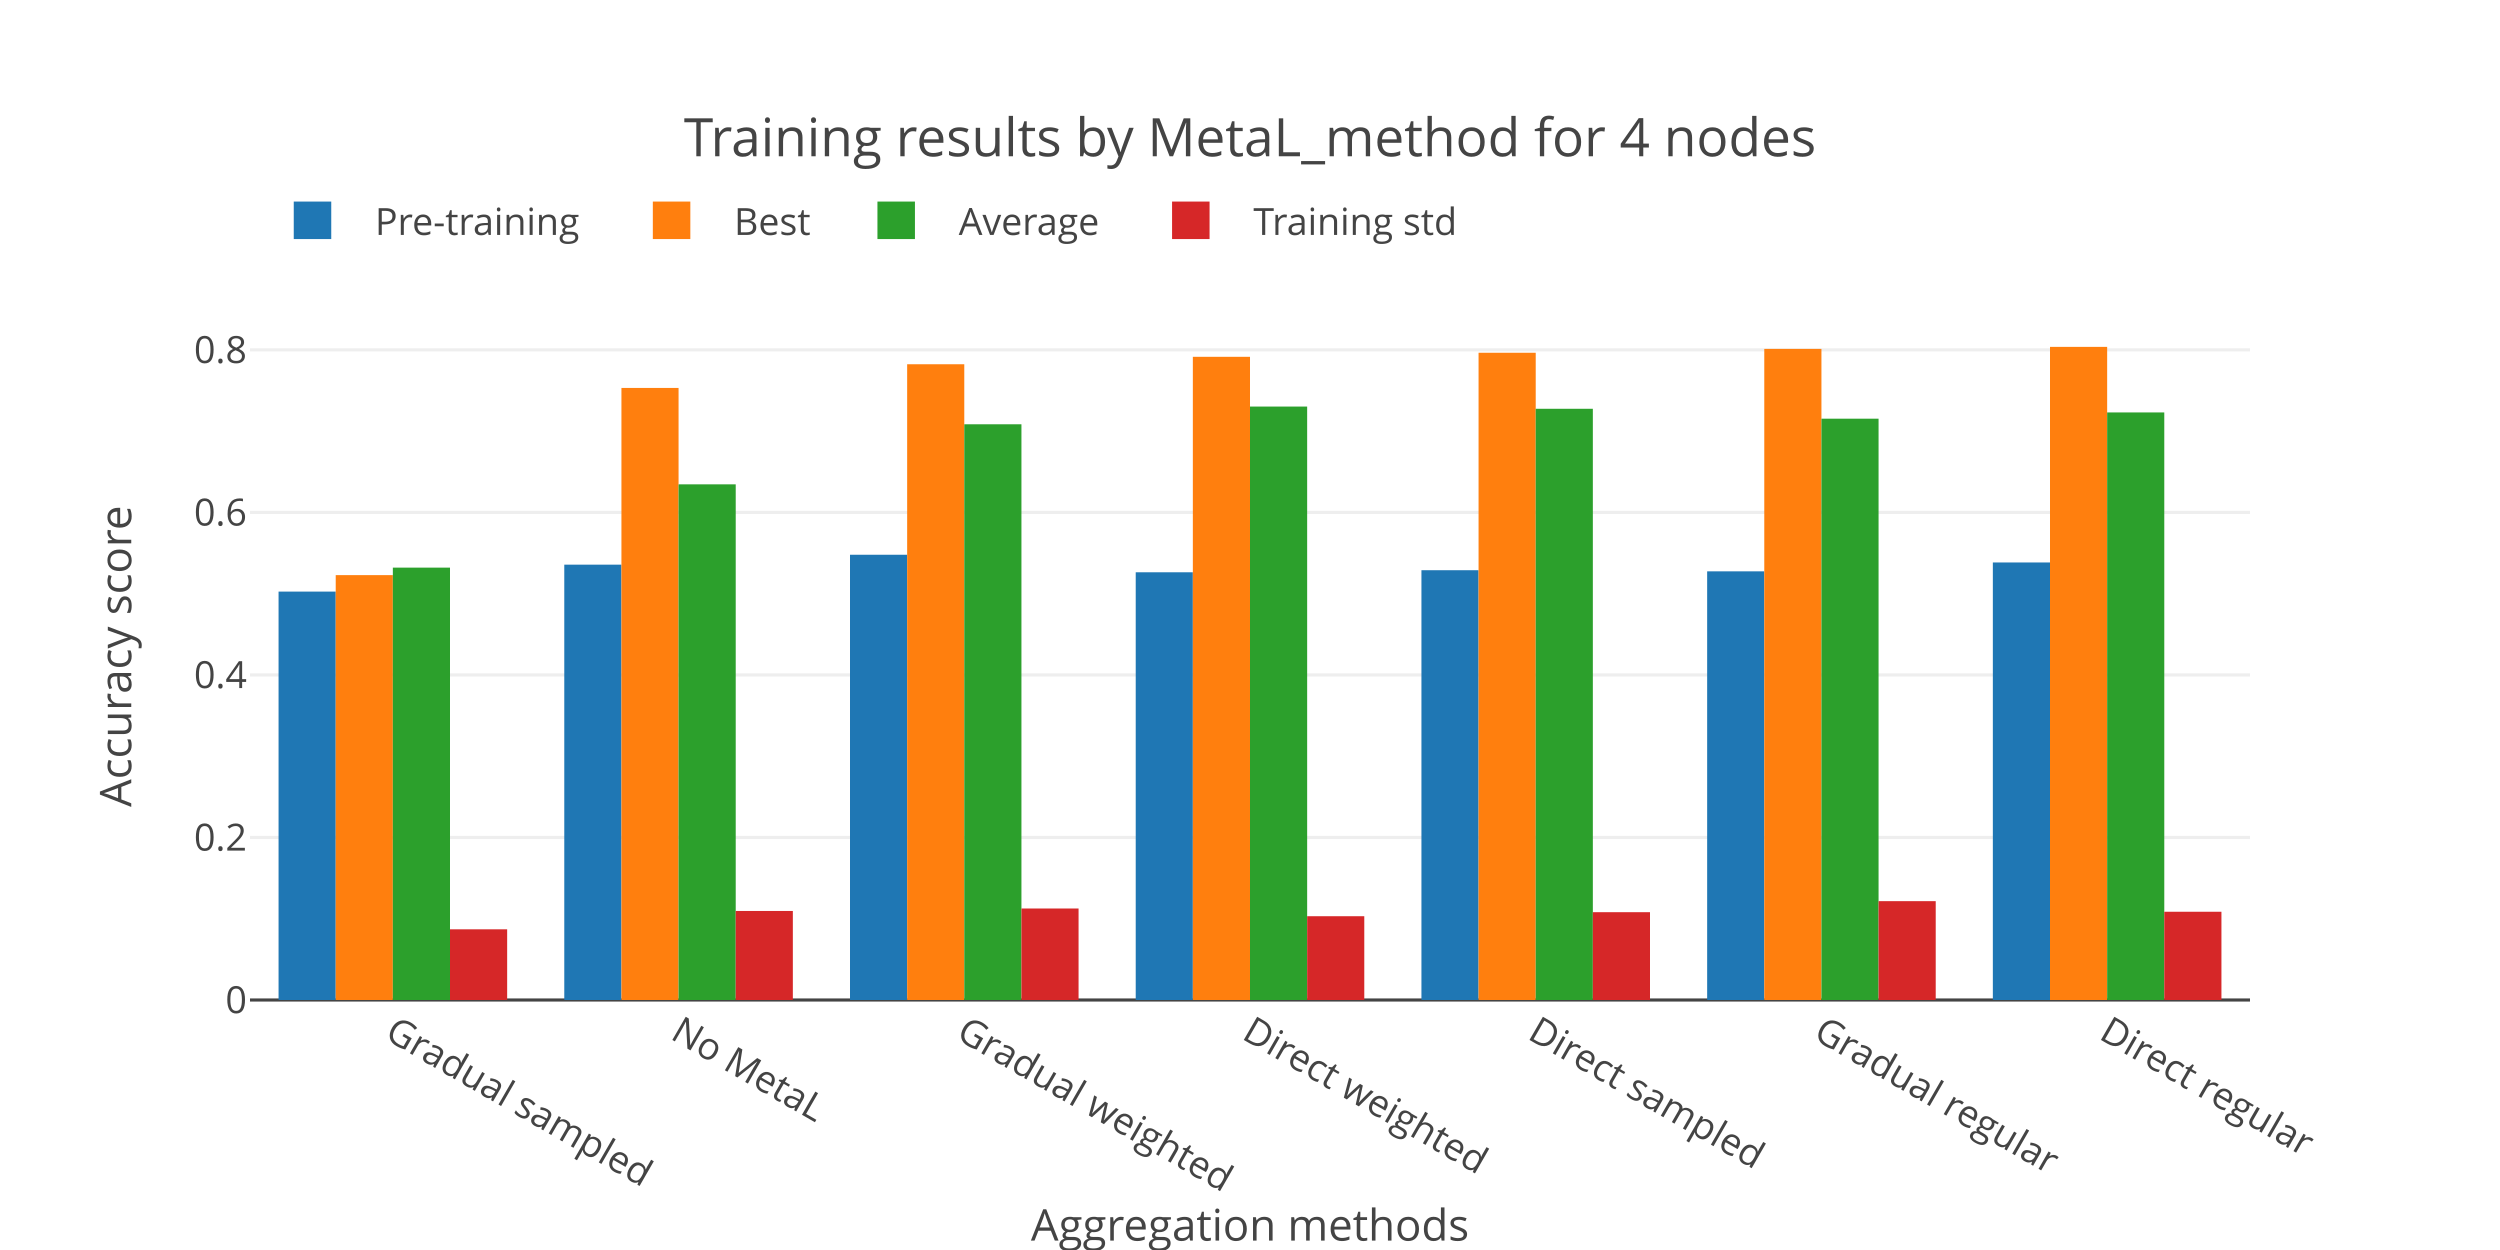
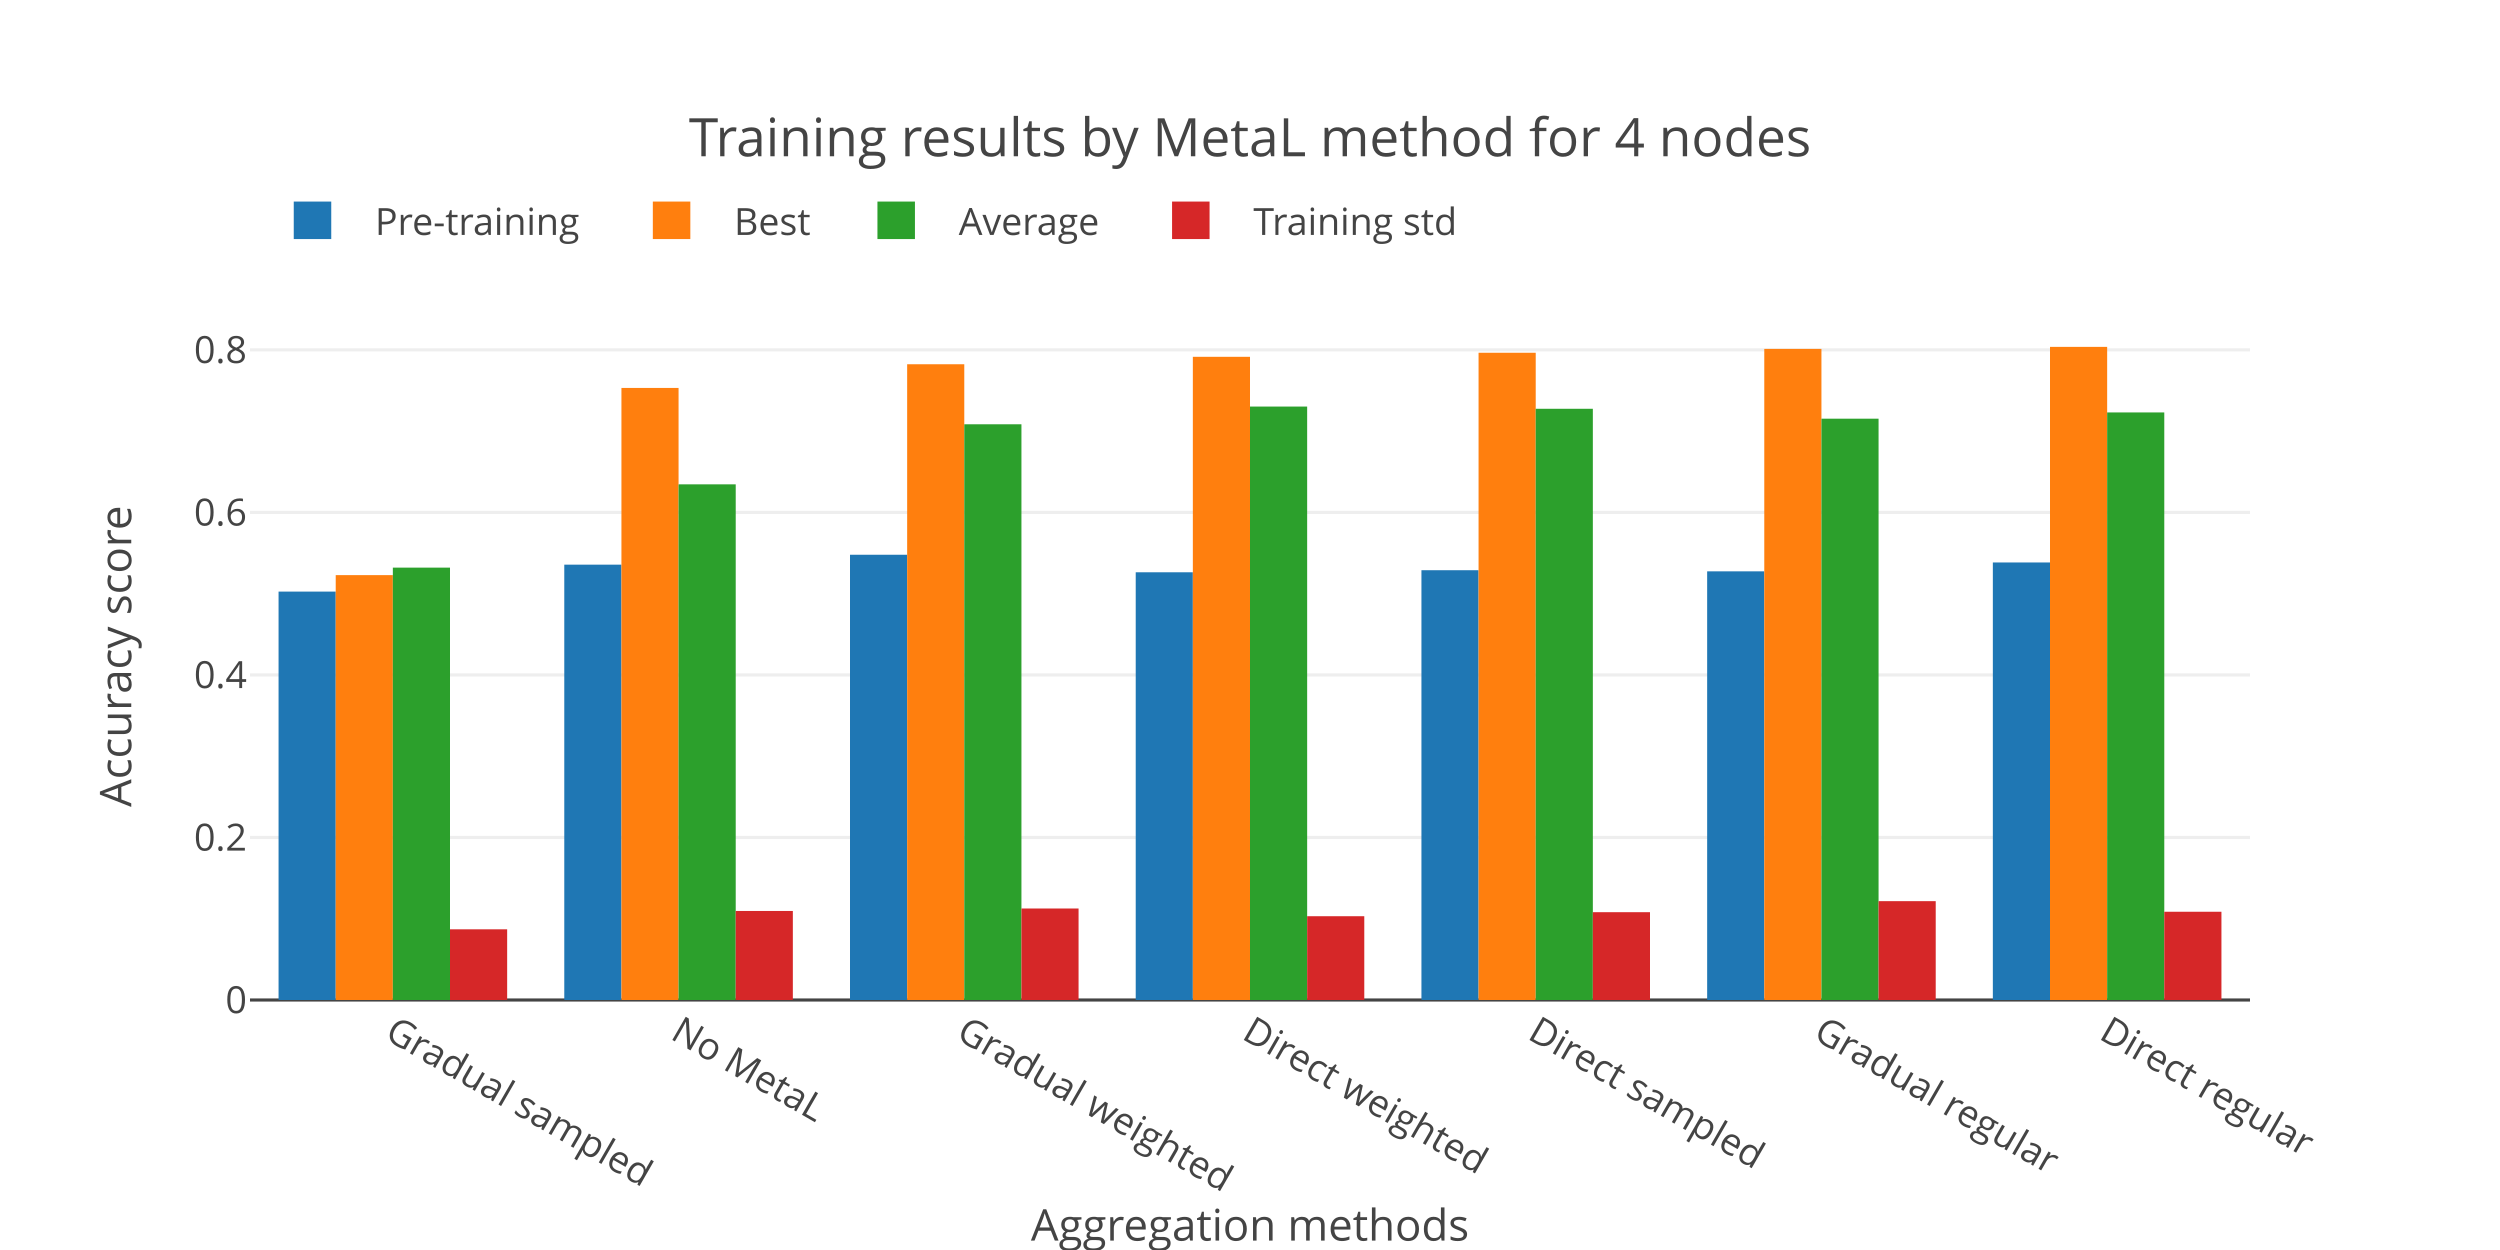
<svg xmlns="http://www.w3.org/2000/svg" class="main-svg" width="800" height="400" style="" viewBox="0 0 800 400">
  <rect x="0" y="0" width="800" height="400" style="fill: rgb(255, 255, 255); fill-opacity: 1;" />
-   <defs id="defs-02bf7a">
+   <defs id="defs-1236c8">
    <g class="clips">
-       <clipPath id="clip02bf7axyplot" class="plotclip">
+       <clipPath id="clip1236c8xyplot" class="plotclip">
        <rect width="640" height="220" />
      </clipPath>
-       <clipPath class="axesclip" id="clip02bf7ax">
+       <clipPath class="axesclip" id="clip1236c8x">
        <rect x="80" y="0" width="640" height="400" />
      </clipPath>
-       <clipPath class="axesclip" id="clip02bf7ay">
+       <clipPath class="axesclip" id="clip1236c8y">
        <rect x="0" y="100" width="800" height="220" />
      </clipPath>
-       <clipPath class="axesclip" id="clip02bf7axy">
+       <clipPath class="axesclip" id="clip1236c8xy">
        <rect x="80" y="100" width="640" height="220" />
      </clipPath>
    </g>
    <g class="gradients" />
    <g class="patterns" />
  </defs>
  <g class="bglayer" />
  <g class="layer-below">
    <g class="imagelayer" />
    <g class="shapelayer" />
  </g>
  <g class="cartesianlayer">
    <g class="subplot xy">
      <g class="layer-subplot">
        <g class="shapelayer" />
        <g class="imagelayer" />
      </g>
      <g class="minor-gridlayer">
        <g class="x" />
        <g class="y" />
      </g>
      <g class="gridlayer">
        <g class="x" />
        <g class="y">
          <path class="ygrid crisp" transform="translate(0,267.99)" d="M80,0h640" style="stroke: rgb(238, 238, 238); stroke-opacity: 1; stroke-width: 1px;" />
          <path class="ygrid crisp" transform="translate(0,215.98)" d="M80,0h640" style="stroke: rgb(238, 238, 238); stroke-opacity: 1; stroke-width: 1px;" />
          <path class="ygrid crisp" transform="translate(0,163.97)" d="M80,0h640" style="stroke: rgb(238, 238, 238); stroke-opacity: 1; stroke-width: 1px;" />
          <path class="ygrid crisp" transform="translate(0,111.96)" d="M80,0h640" style="stroke: rgb(238, 238, 238); stroke-opacity: 1; stroke-width: 1px;" />
        </g>
      </g>
      <g class="zerolinelayer">
        <path class="yzl zl crisp" transform="translate(0,320)" d="M80,0h640" style="stroke: rgb(68, 68, 68); stroke-opacity: 1; stroke-width: 1px;" />
      </g>
      <path class="xlines-below" />
      <path class="ylines-below" />
      <g class="overlines-below" />
      <g class="xaxislayer-below" />
      <g class="yaxislayer-below" />
      <g class="overaxes-below" />
-       <g class="plot" transform="translate(80,100)" clip-path="url(#clip02bf7axyplot)">
+       <g class="plot" transform="translate(80,100)" clip-path="url(#clip1236c8xyplot)">
        <g class="barlayer mlayer">
          <g class="trace bars" style="opacity: 1;">
            <g class="points">
              <g class="point">
                <path d="M9.14,220V89.31H27.43V220Z" style="vector-effect: none; opacity: 1; stroke-width: 0px; fill: rgb(31, 119, 180); fill-opacity: 1;" />
              </g>
              <g class="point">
                <path d="M100.57,220V80.69H118.86V220Z" style="vector-effect: none; opacity: 1; stroke-width: 0px; fill: rgb(31, 119, 180); fill-opacity: 1;" />
              </g>
              <g class="point">
                <path d="M192,220V77.52H210.29V220Z" style="vector-effect: none; opacity: 1; stroke-width: 0px; fill: rgb(31, 119, 180); fill-opacity: 1;" />
              </g>
              <g class="point">
                <path d="M283.43,220V83.13H301.71V220Z" style="vector-effect: none; opacity: 1; stroke-width: 0px; fill: rgb(31, 119, 180); fill-opacity: 1;" />
              </g>
              <g class="point">
                <path d="M374.86,220V82.47H393.14V220Z" style="vector-effect: none; opacity: 1; stroke-width: 0px; fill: rgb(31, 119, 180); fill-opacity: 1;" />
              </g>
              <g class="point">
                <path d="M466.29,220V82.83H484.57V220Z" style="vector-effect: none; opacity: 1; stroke-width: 0px; fill: rgb(31, 119, 180); fill-opacity: 1;" />
              </g>
              <g class="point">
                <path d="M557.71,220V79.99H576V220Z" style="vector-effect: none; opacity: 1; stroke-width: 0px; fill: rgb(31, 119, 180); fill-opacity: 1;" />
              </g>
            </g>
          </g>
          <g class="trace bars" style="opacity: 1;">
            <g class="points">
              <g class="point">
                <path d="M27.43,220V84.04H45.71V220Z" style="vector-effect: none; opacity: 1; stroke-width: 0px; fill: rgb(255, 127, 14); fill-opacity: 1;" />
              </g>
              <g class="point">
                <path d="M118.86,220V24.14H137.14V220Z" style="vector-effect: none; opacity: 1; stroke-width: 0px; fill: rgb(255, 127, 14); fill-opacity: 1;" />
              </g>
              <g class="point">
                <path d="M210.29,220V16.56H228.57V220Z" style="vector-effect: none; opacity: 1; stroke-width: 0px; fill: rgb(255, 127, 14); fill-opacity: 1;" />
              </g>
              <g class="point">
                <path d="M301.71,220V14.18H320V220Z" style="vector-effect: none; opacity: 1; stroke-width: 0px; fill: rgb(255, 127, 14); fill-opacity: 1;" />
              </g>
              <g class="point">
                <path d="M393.14,220V12.88H411.43V220Z" style="vector-effect: none; opacity: 1; stroke-width: 0px; fill: rgb(255, 127, 14); fill-opacity: 1;" />
              </g>
              <g class="point">
                <path d="M484.57,220V11.65H502.86V220Z" style="vector-effect: none; opacity: 1; stroke-width: 0px; fill: rgb(255, 127, 14); fill-opacity: 1;" />
              </g>
              <g class="point">
                <path d="M576,220V11H594.29V220Z" style="vector-effect: none; opacity: 1; stroke-width: 0px; fill: rgb(255, 127, 14); fill-opacity: 1;" />
              </g>
            </g>
          </g>
          <g class="trace bars" style="opacity: 1;">
            <g class="points">
              <g class="point">
                <path d="M45.71,220V81.64H64V220Z" style="vector-effect: none; opacity: 1; stroke-width: 0px; fill: rgb(44, 160, 44); fill-opacity: 1;" />
              </g>
              <g class="point">
                <path d="M137.14,220V54.99H155.43V220Z" style="vector-effect: none; opacity: 1; stroke-width: 0px; fill: rgb(44, 160, 44); fill-opacity: 1;" />
              </g>
              <g class="point">
                <path d="M228.57,220V35.77H246.86V220Z" style="vector-effect: none; opacity: 1; stroke-width: 0px; fill: rgb(44, 160, 44); fill-opacity: 1;" />
              </g>
              <g class="point">
                <path d="M320,220V30.1H338.29V220Z" style="vector-effect: none; opacity: 1; stroke-width: 0px; fill: rgb(44, 160, 44); fill-opacity: 1;" />
              </g>
              <g class="point">
                <path d="M411.43,220V30.81H429.71V220Z" style="vector-effect: none; opacity: 1; stroke-width: 0px; fill: rgb(44, 160, 44); fill-opacity: 1;" />
              </g>
              <g class="point">
                <path d="M502.86,220V33.98H521.14V220Z" style="vector-effect: none; opacity: 1; stroke-width: 0px; fill: rgb(44, 160, 44); fill-opacity: 1;" />
              </g>
              <g class="point">
                <path d="M594.29,220V31.98H612.57V220Z" style="vector-effect: none; opacity: 1; stroke-width: 0px; fill: rgb(44, 160, 44); fill-opacity: 1;" />
              </g>
            </g>
          </g>
          <g class="trace bars" style="opacity: 1;">
            <g class="points">
              <g class="point">
                <path d="M64,220V197.38H82.29V220Z" style="vector-effect: none; opacity: 1; stroke-width: 0px; fill: rgb(214, 39, 40); fill-opacity: 1;" />
              </g>
              <g class="point">
                <path d="M155.43,220V191.51H173.71V220Z" style="vector-effect: none; opacity: 1; stroke-width: 0px; fill: rgb(214, 39, 40); fill-opacity: 1;" />
              </g>
              <g class="point">
                <path d="M246.86,220V190.72H265.14V220Z" style="vector-effect: none; opacity: 1; stroke-width: 0px; fill: rgb(214, 39, 40); fill-opacity: 1;" />
              </g>
              <g class="point">
                <path d="M338.29,220V193.19H356.57V220Z" style="vector-effect: none; opacity: 1; stroke-width: 0px; fill: rgb(214, 39, 40); fill-opacity: 1;" />
              </g>
              <g class="point">
                <path d="M429.71,220V191.9H448V220Z" style="vector-effect: none; opacity: 1; stroke-width: 0px; fill: rgb(214, 39, 40); fill-opacity: 1;" />
              </g>
              <g class="point">
                <path d="M521.14,220V188.37H539.43V220Z" style="vector-effect: none; opacity: 1; stroke-width: 0px; fill: rgb(214, 39, 40); fill-opacity: 1;" />
              </g>
              <g class="point">
                <path d="M612.57,220V191.76H630.86V220Z" style="vector-effect: none; opacity: 1; stroke-width: 0px; fill: rgb(214, 39, 40); fill-opacity: 1;" />
              </g>
            </g>
          </g>
        </g>
      </g>
      <g class="overplot" />
      <path class="xlines-above crisp" d="M0,0" style="fill: none;" />
      <path class="ylines-above crisp" d="M0,0" style="fill: none;" />
      <g class="overlines-above" />
      <g class="xaxislayer-above">
        <g class="xtick">
          <text text-anchor="start" x="0" y="333" transform="translate(125.71,0) rotate(30,0,327)" style="font-family: 'Open Sans', verdana, arial, sans-serif; font-size: 12px; fill: rgb(68, 68, 68); fill-opacity: 1; white-space: pre; opacity: 1;">Gradual sampled</text>
        </g>
        <g class="xtick">
          <text text-anchor="start" x="0" y="333" transform="translate(217.14,0) rotate(30,0,327)" style="font-family: 'Open Sans', verdana, arial, sans-serif; font-size: 12px; fill: rgb(68, 68, 68); fill-opacity: 1; white-space: pre; opacity: 1;">No MetaL</text>
        </g>
        <g class="xtick">
          <text text-anchor="start" x="0" y="333" transform="translate(308.57,0) rotate(30,0,327)" style="font-family: 'Open Sans', verdana, arial, sans-serif; font-size: 12px; fill: rgb(68, 68, 68); fill-opacity: 1; white-space: pre; opacity: 1;">Gradual weighted</text>
        </g>
        <g class="xtick">
          <text text-anchor="start" x="0" y="333" transform="translate(400,0) rotate(30,0,327)" style="font-family: 'Open Sans', verdana, arial, sans-serif; font-size: 12px; fill: rgb(68, 68, 68); fill-opacity: 1; white-space: pre; opacity: 1;">Direct weighted</text>
        </g>
        <g class="xtick">
          <text text-anchor="start" x="0" y="333" transform="translate(491.43,0) rotate(30,0,327)" style="font-family: 'Open Sans', verdana, arial, sans-serif; font-size: 12px; fill: rgb(68, 68, 68); fill-opacity: 1; white-space: pre; opacity: 1;">Direct sampled</text>
        </g>
        <g class="xtick">
          <text text-anchor="start" x="0" y="333" transform="translate(582.86,0) rotate(30,0,327)" style="font-family: 'Open Sans', verdana, arial, sans-serif; font-size: 12px; fill: rgb(68, 68, 68); fill-opacity: 1; white-space: pre; opacity: 1;">Gradual regular</text>
        </g>
        <g class="xtick">
          <text text-anchor="start" x="0" y="333" transform="translate(674.29,0) rotate(30,0,327)" style="font-family: 'Open Sans', verdana, arial, sans-serif; font-size: 12px; fill: rgb(68, 68, 68); fill-opacity: 1; white-space: pre; opacity: 1;">Direct regular</text>
        </g>
      </g>
      <g class="yaxislayer-above">
        <g class="ytick">
          <text text-anchor="end" x="79" y="4.2" transform="translate(0,320)" style="font-family: 'Open Sans', verdana, arial, sans-serif; font-size: 12px; fill: rgb(68, 68, 68); fill-opacity: 1; white-space: pre; opacity: 1;">0</text>
        </g>
        <g class="ytick">
          <text text-anchor="end" x="79" y="4.2" style="font-family: 'Open Sans', verdana, arial, sans-serif; font-size: 12px; fill: rgb(68, 68, 68); fill-opacity: 1; white-space: pre; opacity: 1;" transform="translate(0,267.99)">0.2</text>
        </g>
        <g class="ytick">
          <text text-anchor="end" x="79" y="4.2" style="font-family: 'Open Sans', verdana, arial, sans-serif; font-size: 12px; fill: rgb(68, 68, 68); fill-opacity: 1; white-space: pre; opacity: 1;" transform="translate(0,215.98)">0.4</text>
        </g>
        <g class="ytick">
          <text text-anchor="end" x="79" y="4.2" style="font-family: 'Open Sans', verdana, arial, sans-serif; font-size: 12px; fill: rgb(68, 68, 68); fill-opacity: 1; white-space: pre; opacity: 1;" transform="translate(0,163.97)">0.6</text>
        </g>
        <g class="ytick">
          <text text-anchor="end" x="79" y="4.2" style="font-family: 'Open Sans', verdana, arial, sans-serif; font-size: 12px; fill: rgb(68, 68, 68); fill-opacity: 1; white-space: pre; opacity: 1;" transform="translate(0,111.96)">0.8</text>
        </g>
      </g>
      <g class="overaxes-above" />
    </g>
  </g>
  <g class="polarlayer" />
  <g class="smithlayer" />
  <g class="ternarylayer" />
  <g class="geolayer" />
  <g class="funnelarealayer" />
  <g class="pielayer" />
  <g class="iciclelayer" />
  <g class="treemaplayer" />
  <g class="sunburstlayer" />
  <g class="glimages" />
-   <defs id="topdefs-02bf7a">
+   <defs id="topdefs-1236c8">
    <g class="clips" />
-     <clipPath id="legend02bf7a">
+     <clipPath id="legend1236c8">
      <rect width="397" height="29" x="0" y="0" />
    </clipPath>
  </defs>
  <g class="layer-above">
    <g class="imagelayer" />
    <g class="shapelayer" />
  </g>
  <g class="infolayer">
    <g class="legend" pointer-events="all" transform="translate(80,56)">
      <rect class="bg" shape-rendering="crispEdges" width="397" height="29" x="0" y="0" style="stroke: rgb(68, 68, 68); stroke-opacity: 1; fill: rgb(255, 255, 255); fill-opacity: 1; stroke-width: 0px;" />
-       <g class="scrollbox" transform="" clip-path="url(#legend02bf7a)">
+       <g class="scrollbox" transform="" clip-path="url(#legend1236c8)">
        <g class="groups">
          <g class="traces" transform="translate(0,14.5)" style="opacity: 1;">
            <text class="legendtext" text-anchor="start" x="40" y="4.68" style="font-family: 'Open Sans', verdana, arial, sans-serif; font-size: 12px; fill: rgb(68, 68, 68); fill-opacity: 1; white-space: pre;">Pre-training</text>
            <g class="layers" style="opacity: 1;">
              <g class="legendfill" />
              <g class="legendlines" />
              <g class="legendsymbols">
                <g class="legendpoints">
                  <path class="legendundefined" d="M6,6H-6V-6H6Z" transform="translate(20,0)" style="stroke-width: 0px; fill: rgb(31, 119, 180); fill-opacity: 1;" />
                </g>
              </g>
            </g>
            <rect class="legendtoggle" x="0" y="-9.5" width="112.406" height="19" style="fill: rgb(0, 0, 0); fill-opacity: 0;" />
          </g>
          <g class="traces" transform="translate(114.9062,14.5)" style="opacity: 1;">
            <text class="legendtext" text-anchor="start" x="40" y="4.68" style="font-family: 'Open Sans', verdana, arial, sans-serif; font-size: 12px; fill: rgb(68, 68, 68); fill-opacity: 1; white-space: pre;">Best</text>
            <g class="layers" style="opacity: 1;">
              <g class="legendfill" />
              <g class="legendlines" />
              <g class="legendsymbols">
                <g class="legendpoints">
                  <path class="legendundefined" d="M6,6H-6V-6H6Z" transform="translate(20,0)" style="stroke-width: 0px; fill: rgb(255, 127, 14); fill-opacity: 1;" />
                </g>
              </g>
            </g>
            <rect class="legendtoggle" x="0" y="-9.5" width="69.375" height="19" style="fill: rgb(0, 0, 0); fill-opacity: 0;" />
          </g>
          <g class="traces" transform="translate(186.7812,14.5)" style="opacity: 1;">
            <text class="legendtext" text-anchor="start" x="40" y="4.68" style="font-family: 'Open Sans', verdana, arial, sans-serif; font-size: 12px; fill: rgb(68, 68, 68); fill-opacity: 1; white-space: pre;">Average</text>
            <g class="layers" style="opacity: 1;">
              <g class="legendfill" />
              <g class="legendlines" />
              <g class="legendsymbols">
                <g class="legendpoints">
                  <path class="legendundefined" d="M6,6H-6V-6H6Z" transform="translate(20,0)" style="stroke-width: 0px; fill: rgb(44, 160, 44); fill-opacity: 1;" />
                </g>
              </g>
            </g>
            <rect class="legendtoggle" x="0" y="-9.5" width="91.781" height="19" style="fill: rgb(0, 0, 0); fill-opacity: 0;" />
          </g>
          <g class="traces" transform="translate(281.0625,14.5)" style="opacity: 1;">
            <text class="legendtext" text-anchor="start" x="40" y="4.68" style="font-family: 'Open Sans', verdana, arial, sans-serif; font-size: 12px; fill: rgb(68, 68, 68); fill-opacity: 1; white-space: pre;">Training std</text>
            <g class="layers" style="opacity: 1;">
              <g class="legendfill" />
              <g class="legendlines" />
              <g class="legendsymbols">
                <g class="legendpoints">
                  <path class="legendundefined" d="M6,6H-6V-6H6Z" transform="translate(20,0)" style="stroke-width: 0px; fill: rgb(214, 39, 40); fill-opacity: 1;" />
                </g>
              </g>
            </g>
            <rect class="legendtoggle" x="0" y="-9.5" width="113.25" height="19" style="fill: rgb(0, 0, 0); fill-opacity: 0;" />
          </g>
        </g>
      </g>
      <rect class="scrollbar" rx="20" ry="3" width="0" height="0" x="0" y="0" style="fill: rgb(128, 139, 164); fill-opacity: 1;" />
    </g>
    <g class="g-gtitle">
-       <text class="gtitle" x="400" y="50" text-anchor="middle" dy="0em" style="font-family: 'Open Sans', verdana, arial, sans-serif; font-size: 17px; fill: rgb(68, 68, 68); opacity: 1; font-weight: normal; white-space: pre;">Training results by MetaL_method for 4 nodes</text>
+       <text class="gtitle" x="400" y="50" text-anchor="middle" dy="0em" style="font-family: 'Open Sans', verdana, arial, sans-serif; font-size: 17px; fill: rgb(68, 68, 68); opacity: 1; font-weight: normal; white-space: pre;">Training results by MetaL method for 4 nodes</text>
    </g>
    <g class="g-xtitle" transform="translate(0,25)">
      <text class="xtitle" x="400" y="372" text-anchor="middle" style="font-family: 'Open Sans', verdana, arial, sans-serif; font-size: 14px; fill: rgb(68, 68, 68); opacity: 1; font-weight: normal; white-space: pre;">Aggregation methods</text>
    </g>
    <g class="g-ytitle">
      <text class="ytitle" transform="rotate(-90,42,210)" x="42" y="210" text-anchor="middle" style="font-family: 'Open Sans', verdana, arial, sans-serif; font-size: 14px; fill: rgb(68, 68, 68); opacity: 1; font-weight: normal; white-space: pre;">Accuracy score</text>
    </g>
  </g>
</svg>
